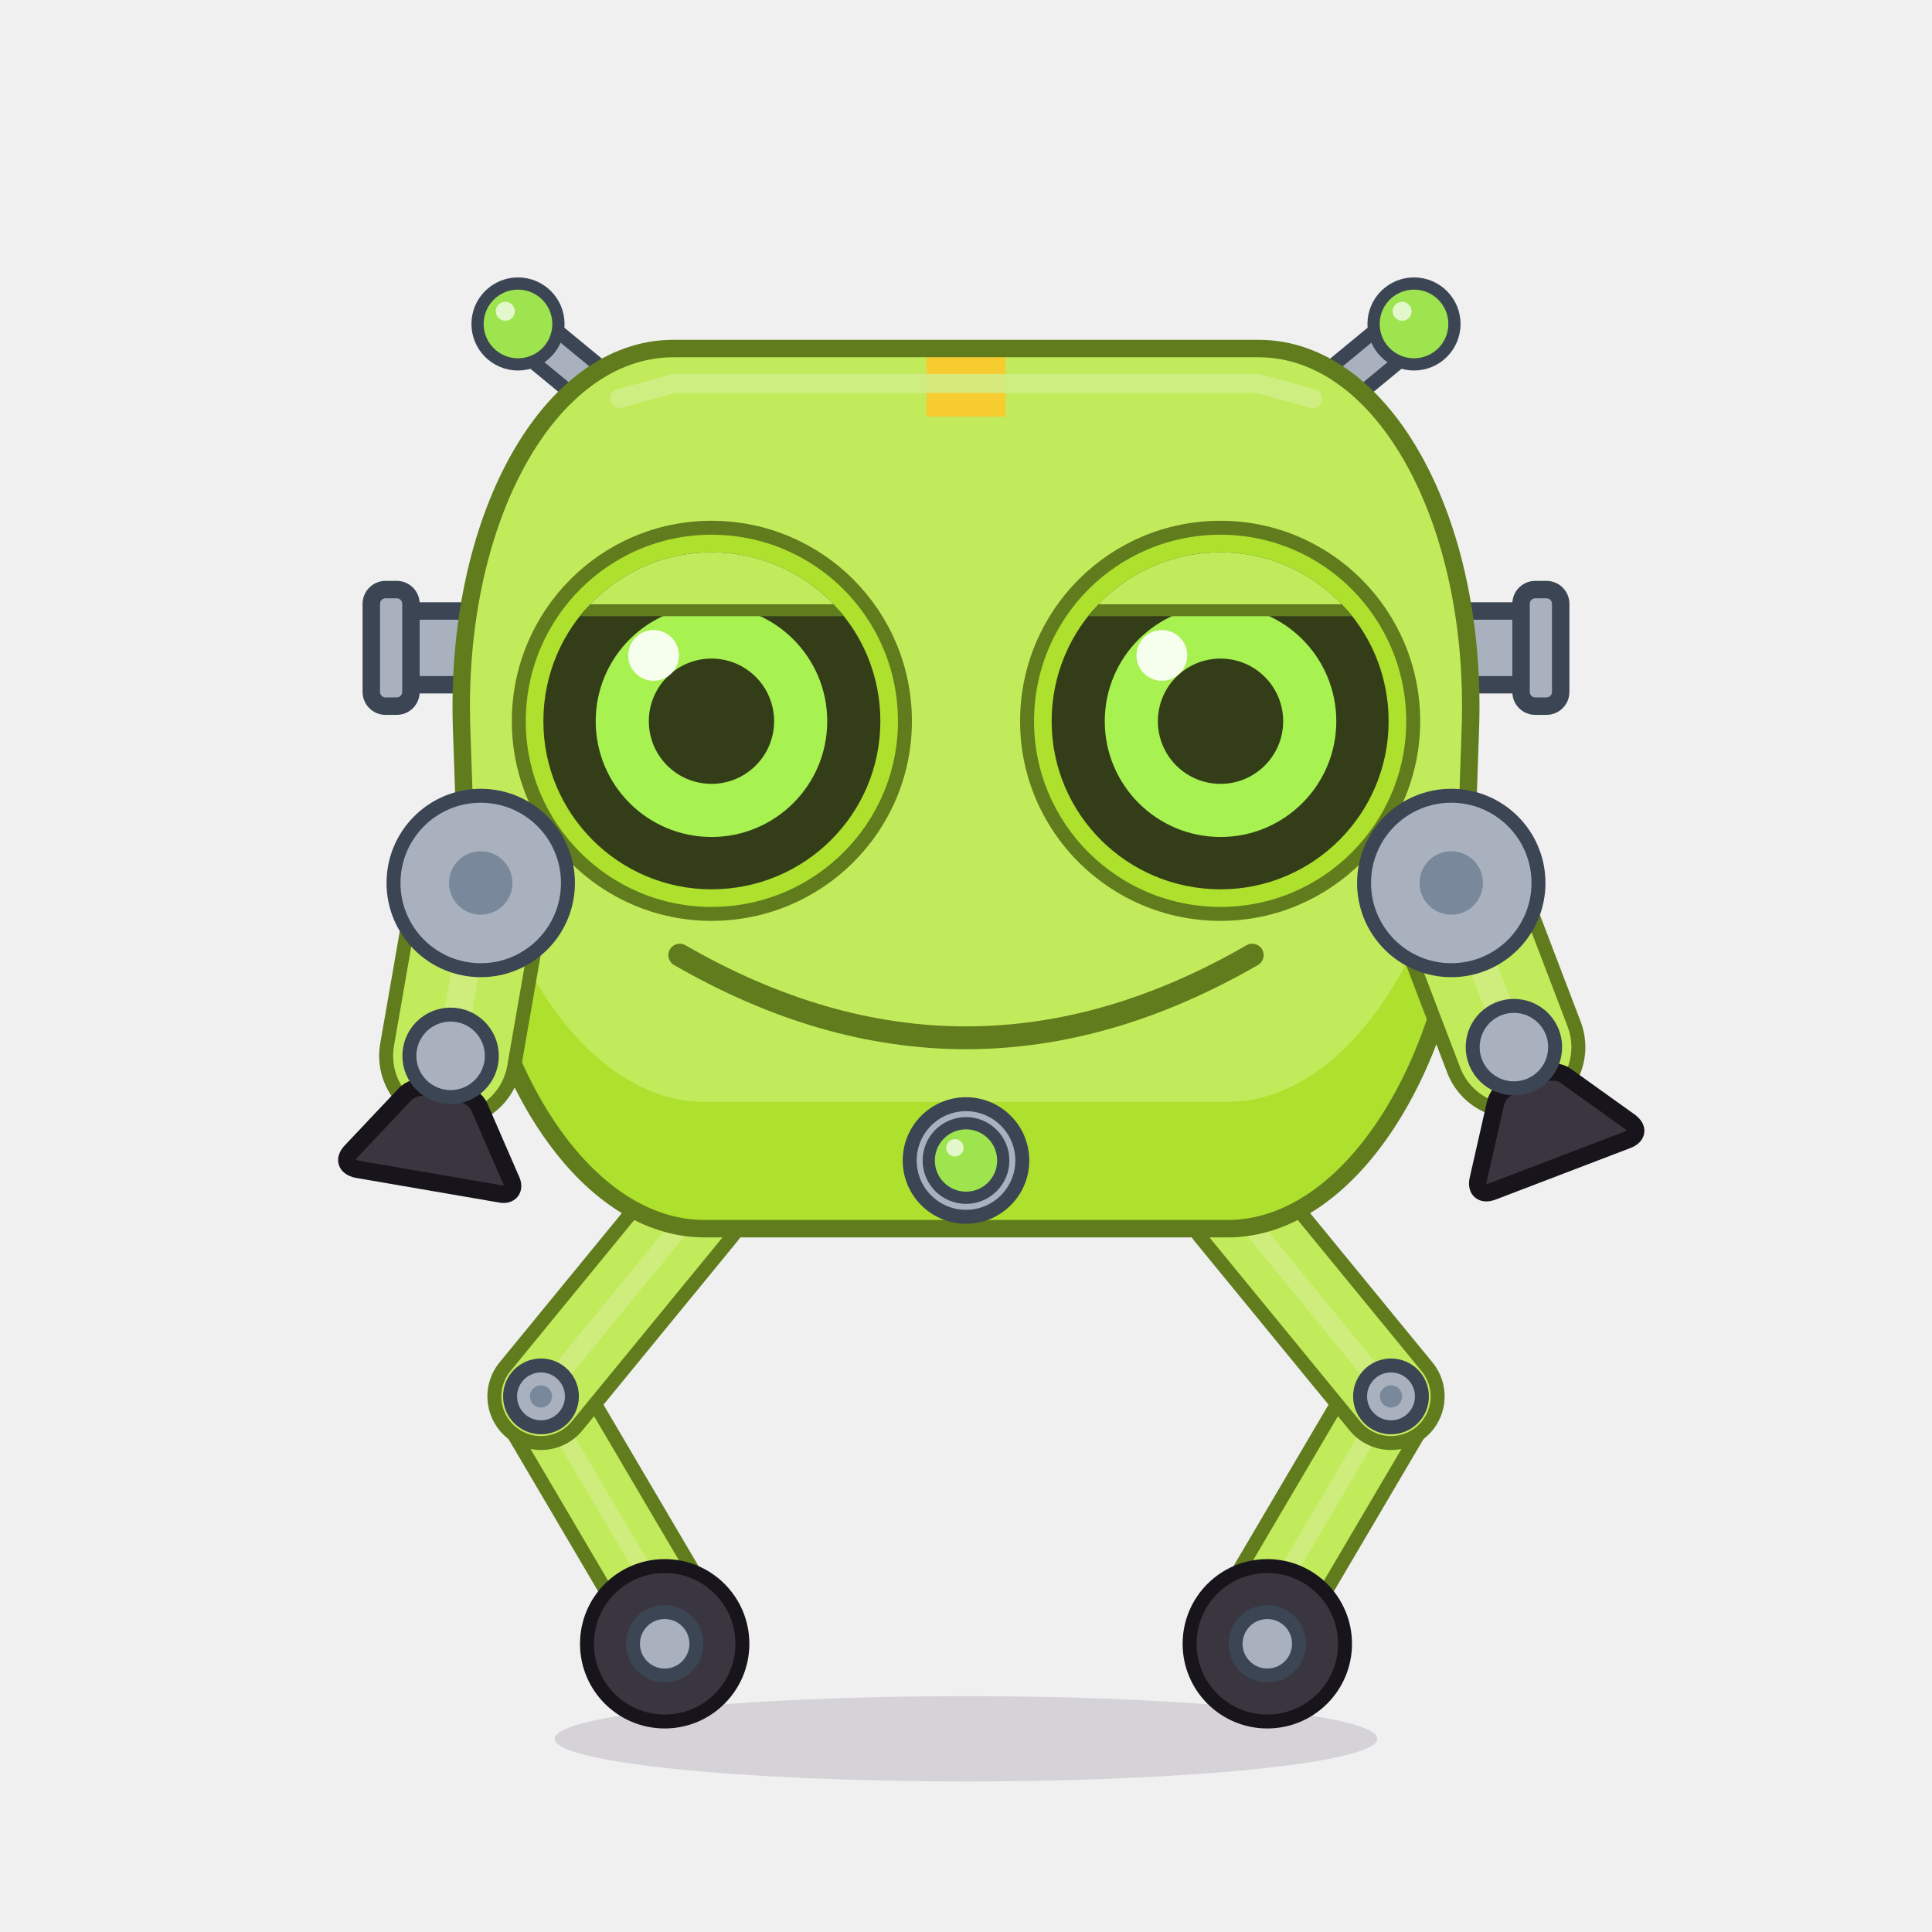
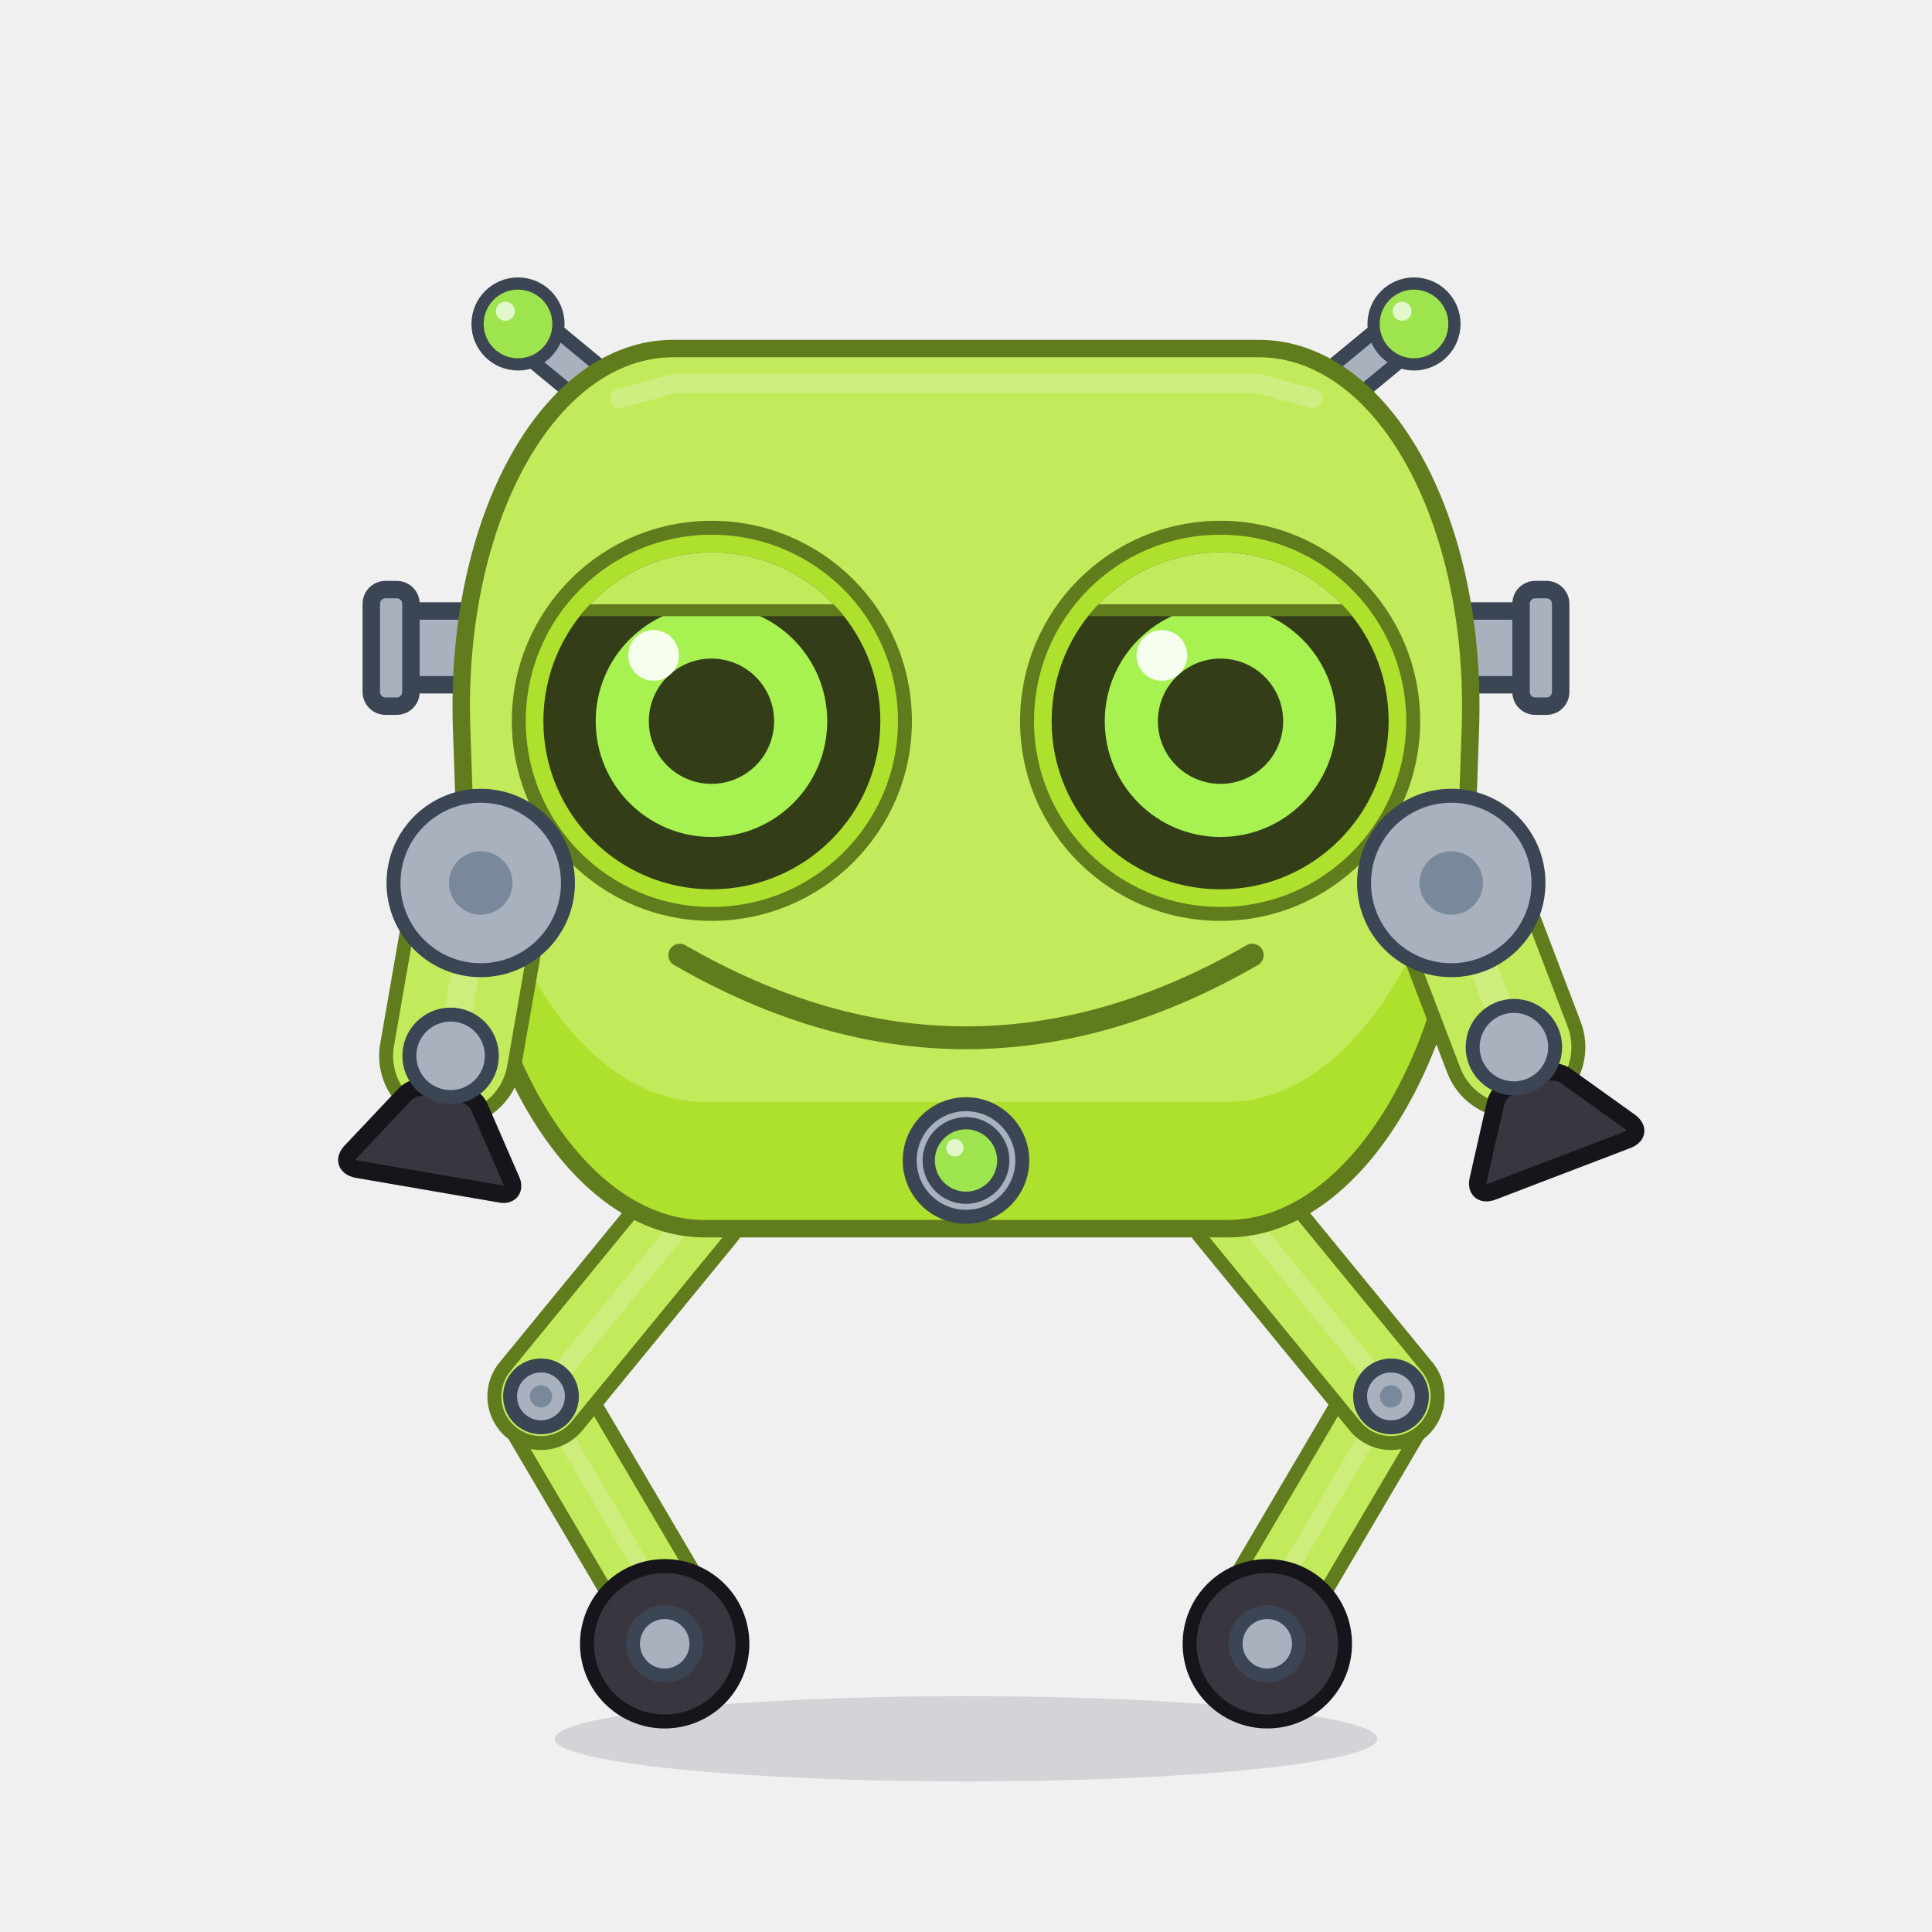
<svg xmlns="http://www.w3.org/2000/svg" viewBox="0 0 240 240">
  <defs>
    <clipPath id="clip-primitive-34" clipPathUnits="userSpaceOnUse">
      <path d="M-63.1 -48.2 L-63.6 -62.8 C-64.6 -89.4,-52.6 -111,-36.9 -111 L36.9 -111 C52.6 -111,64.6 -89.4,63.6 -62.8 L63.1 -48.2 C62.2 -21.6,48.7 0,33 0 L-33 0 C-48.7 0,-62.2 -21.6,-63.1 -48.2 Z" fill-rule="nonzero" />
    </clipPath>
-     <clipPath id="clip-primitive-35" clipPathUnits="userSpaceOnUse">
-       <path d="M-63.1 -48.2 L-63.6 -62.8 C-64.6 -89.4,-52.6 -111,-36.9 -111 L36.9 -111 C52.6 -111,64.6 -89.4,63.6 -62.8 L63.1 -48.2 C62.2 -21.6,48.7 0,33 0 L-33 0 C-48.7 0,-62.2 -21.6,-63.1 -48.2 Z" fill-rule="nonzero" />
+     <clipPath id="clip-primitive-46" clipPathUnits="userSpaceOnUse">
+       <path d="M-53.3 -64 L-53.3 -64 C-53.3 -75.8,-43.8 -85.3,-32.1 -85.3 L-32.1 -85.3 C-20.3 -85.3,-10.8 -75.8,-10.8 -64 L-10.8 -64 C-10.8 -52.3,-20.3 -42.8,-32.1 -42.8 L-32.1 -42.8 C-43.8 -42.8,-53.3 -52.3,-53.3 -64 Z" fill-rule="nonzero" />
    </clipPath>
    <clipPath id="clip-primitive-47" clipPathUnits="userSpaceOnUse">
      <path d="M-53.3 -64 L-53.3 -64 C-53.3 -75.8,-43.8 -85.3,-32.1 -85.3 L-32.1 -85.3 C-20.3 -85.3,-10.8 -75.8,-10.8 -64 L-10.8 -64 C-10.8 -52.3,-20.3 -42.8,-32.1 -42.8 L-32.1 -42.8 C-43.8 -42.8,-53.3 -52.3,-53.3 -64 Z" fill-rule="nonzero" />
    </clipPath>
-     <clipPath id="clip-primitive-48" clipPathUnits="userSpaceOnUse">
-       <path d="M-53.3 -64 L-53.3 -64 C-53.3 -75.8,-43.8 -85.3,-32.1 -85.3 L-32.1 -85.3 C-20.3 -85.3,-10.8 -75.8,-10.8 -64 L-10.8 -64 C-10.8 -52.3,-20.3 -42.8,-32.1 -42.8 L-32.1 -42.8 C-43.8 -42.8,-53.3 -52.3,-53.3 -64 Z" fill-rule="nonzero" />
+     <clipPath id="clip-primitive-53" clipPathUnits="userSpaceOnUse">
+       <path d="M10.8 -64 L10.8 -64 C10.8 -75.8,20.3 -85.3,32.1 -85.3 L32.1 -85.3 C43.8 -85.3,53.3 -75.8,53.3 -64 L53.3 -64 C53.3 -52.3,43.8 -42.8,32.1 -42.8 L32.1 -42.8 C20.3 -42.8,10.8 -52.3,10.8 -64 Z" fill-rule="nonzero" />
    </clipPath>
    <clipPath id="clip-primitive-54" clipPathUnits="userSpaceOnUse">
-       <path d="M10.8 -64 L10.8 -64 C10.8 -75.8,20.3 -85.3,32.1 -85.3 L32.1 -85.3 C43.8 -85.3,53.3 -75.8,53.3 -64 L53.3 -64 C53.3 -52.3,43.8 -42.8,32.1 -42.8 L32.1 -42.8 C20.3 -42.8,10.8 -52.3,10.8 -64 Z" fill-rule="nonzero" />
-     </clipPath>
-     <clipPath id="clip-primitive-55" clipPathUnits="userSpaceOnUse">
      <path d="M10.8 -64 L10.8 -64 C10.8 -75.8,20.3 -85.3,32.1 -85.3 L32.1 -85.3 C43.8 -85.3,53.3 -75.8,53.3 -64 L53.3 -64 C53.3 -52.3,43.8 -42.8,32.1 -42.8 L32.1 -42.8 C20.3 -42.8,10.8 -52.3,10.8 -64 Z" fill-rule="nonzero" />
    </clipPath>
  </defs>
  <ellipse cx="120" cy="216" rx="51.1" ry="5.3" fill="#3a2f47" opacity="0.15" class="rb-shadow" />
  <path d="M-53.6 -41 L-38 -14.5" fill-rule="nonzero" fill="none" stroke="#617c1d" stroke-width="12.52" stroke-linecap="round" stroke-linejoin="round" class="rb-leg rb-leg-l" transform="translate(120 213.85) scale(0.985 0.985)" />
  <path d="M-53.6 -41 L-38 -14.5" fill-rule="nonzero" fill="none" stroke="#c2eb5c" stroke-width="9" stroke-linecap="round" stroke-linejoin="round" class="rb-leg rb-leg-l" transform="translate(120 213.85) scale(0.985 0.985)" />
  <path d="M-53.6 -41 L-38 -14.5" fill-rule="nonzero" fill="none" stroke="#d1ee87" stroke-width="2.16" stroke-linecap="round" stroke-linejoin="round" opacity="0.75" class="rb-leg rb-leg-l" transform="translate(120 213.85) scale(0.985 0.985)" />
  <path d="M-34.1 -64.8 L-53.6 -41" fill-rule="nonzero" fill="none" stroke="#617c1d" stroke-width="13.52" stroke-linecap="round" stroke-linejoin="round" class="rb-leg rb-leg-l" transform="translate(120 213.85) scale(0.985 0.985)" />
  <path d="M-34.1 -64.8 L-53.6 -41" fill-rule="nonzero" fill="none" stroke="#c2eb5c" stroke-width="10" stroke-linecap="round" stroke-linejoin="round" class="rb-leg rb-leg-l" transform="translate(120 213.85) scale(0.985 0.985)" />
  <path d="M-34.1 -64.8 L-53.6 -41" fill-rule="nonzero" fill="none" stroke="#d1ee87" stroke-width="2.4" stroke-linecap="round" stroke-linejoin="round" opacity="0.75" class="rb-leg rb-leg-l" transform="translate(120 213.85) scale(0.985 0.985)" />
  <circle cx="-53.6" cy="-41" r="3.9" fill="#a8b1bd" stroke="#3b4554" stroke-width="1.76" stroke-linecap="butt" stroke-linejoin="miter" class="rb-leg rb-leg-l" transform="translate(120 213.85) scale(0.985 0.985)" />
  <circle cx="-53.6" cy="-41" r="1.4" fill="#79889a" class="rb-leg rb-leg-l" transform="translate(120 213.85) scale(0.985 0.985)" />
  <circle cx="-38" cy="-9.8" r="9.8" fill="#3a3640" stroke="#17151b" stroke-width="1.76" stroke-linecap="butt" stroke-linejoin="miter" class="rb-leg rb-leg-l" transform="translate(120 213.85) scale(0.985 0.985)" />
  <circle cx="-38" cy="-9.8" r="4" fill="#a8b1bd" stroke="#3b4554" stroke-width="1.76" stroke-linecap="butt" stroke-linejoin="miter" class="rb-leg rb-leg-l" transform="translate(120 213.85) scale(0.985 0.985)" />
  <path d="M53.6 -41 L38 -14.5" fill-rule="nonzero" fill="none" stroke="#617c1d" stroke-width="12.52" stroke-linecap="round" stroke-linejoin="round" class="rb-leg rb-leg-r" transform="translate(120 213.85) scale(0.985 0.985)" />
  <path d="M53.6 -41 L38 -14.5" fill-rule="nonzero" fill="none" stroke="#c2eb5c" stroke-width="9" stroke-linecap="round" stroke-linejoin="round" class="rb-leg rb-leg-r" transform="translate(120 213.85) scale(0.985 0.985)" />
  <path d="M53.6 -41 L38 -14.5" fill-rule="nonzero" fill="none" stroke="#d1ee87" stroke-width="2.16" stroke-linecap="round" stroke-linejoin="round" opacity="0.75" class="rb-leg rb-leg-r" transform="translate(120 213.85) scale(0.985 0.985)" />
  <path d="M34.1 -64.8 L53.6 -41" fill-rule="nonzero" fill="none" stroke="#617c1d" stroke-width="13.52" stroke-linecap="round" stroke-linejoin="round" class="rb-leg rb-leg-r" transform="translate(120 213.85) scale(0.985 0.985)" />
  <path d="M34.1 -64.8 L53.6 -41" fill-rule="nonzero" fill="none" stroke="#c2eb5c" stroke-width="10" stroke-linecap="round" stroke-linejoin="round" class="rb-leg rb-leg-r" transform="translate(120 213.85) scale(0.985 0.985)" />
  <path d="M34.1 -64.8 L53.6 -41" fill-rule="nonzero" fill="none" stroke="#d1ee87" stroke-width="2.4" stroke-linecap="round" stroke-linejoin="round" opacity="0.75" class="rb-leg rb-leg-r" transform="translate(120 213.85) scale(0.985 0.985)" />
  <circle cx="53.6" cy="-41" r="3.9" fill="#a8b1bd" stroke="#3b4554" stroke-width="1.76" stroke-linecap="butt" stroke-linejoin="miter" class="rb-leg rb-leg-r" transform="translate(120 213.85) scale(0.985 0.985)" />
  <circle cx="53.6" cy="-41" r="1.4" fill="#79889a" class="rb-leg rb-leg-r" transform="translate(120 213.85) scale(0.985 0.985)" />
  <circle cx="38" cy="-9.8" r="9.8" fill="#3a3640" stroke="#17151b" stroke-width="1.76" stroke-linecap="butt" stroke-linejoin="miter" class="rb-leg rb-leg-r" transform="translate(120 213.85) scale(0.985 0.985)" />
  <circle cx="38" cy="-9.8" r="4" fill="#a8b1bd" stroke="#3b4554" stroke-width="1.76" stroke-linecap="butt" stroke-linejoin="miter" class="rb-leg rb-leg-r" transform="translate(120 213.85) scale(0.985 0.985)" />
  <path d="M-46.2 -105.6 L-56.5 -114.1" fill-rule="nonzero" fill="none" stroke="#3b4554" stroke-width="6.72" stroke-linecap="round" stroke-linejoin="round" class="rb-antenna rb-antenna-l" transform="translate(120 213.85) scale(0.985 0.985) translate(0 -62.15)" />
  <path d="M-46.2 -105.6 L-56.5 -114.1" fill-rule="nonzero" fill="none" stroke="#a8b1bd" stroke-width="3.2" stroke-linecap="round" stroke-linejoin="round" class="rb-antenna rb-antenna-l" transform="translate(120 213.85) scale(0.985 0.985) translate(0 -62.15)" />
  <circle cx="-56.5" cy="-114.1" r="5.1" fill="#9ee44e" stroke="#3b4554" stroke-width="1.54" stroke-linecap="butt" stroke-linejoin="miter" class="rb-light" transform="translate(120 213.85) scale(0.985 0.985) translate(0 -62.15)" />
  <circle cx="-58.1" cy="-115.7" r="1.2" fill="#ffffff" opacity="0.7" class="rb-antenna rb-antenna-l" transform="translate(120 213.85) scale(0.985 0.985) translate(0 -62.15)" />
  <path d="M46.2 -105.6 L56.5 -114.1" fill-rule="nonzero" fill="none" stroke="#3b4554" stroke-width="6.72" stroke-linecap="round" stroke-linejoin="round" class="rb-antenna rb-antenna-r" transform="translate(120 213.85) scale(0.985 0.985) translate(0 -62.15)" />
  <path d="M46.2 -105.6 L56.5 -114.1" fill-rule="nonzero" fill="none" stroke="#a8b1bd" stroke-width="3.2" stroke-linecap="round" stroke-linejoin="round" class="rb-antenna rb-antenna-r" transform="translate(120 213.85) scale(0.985 0.985) translate(0 -62.15)" />
  <circle cx="56.5" cy="-114.1" r="5.1" fill="#9ee44e" stroke="#3b4554" stroke-width="1.54" stroke-linecap="butt" stroke-linejoin="miter" class="rb-light" transform="translate(120 213.85) scale(0.985 0.985) translate(0 -62.15)" />
  <circle cx="55" cy="-115.7" r="1.2" fill="#ffffff" opacity="0.7" class="rb-antenna rb-antenna-r" transform="translate(120 213.85) scale(0.985 0.985) translate(0 -62.15)" />
  <path d="M-71.1 -70.1 L-71.1 -76.4 C-71.1 -77.3,-70.4 -77.9,-69.6 -77.9 L-61.8 -77.9 C-61 -77.9,-60.3 -77.3,-60.3 -76.4 L-60.3 -70.1 C-60.3 -69.2,-61 -68.6,-61.8 -68.6 L-69.6 -68.6 C-70.4 -68.6,-71.1 -69.2,-71.1 -70.1 Z" fill-rule="nonzero" fill="#a8b1bd" stroke="#3b4554" stroke-width="2.2" stroke-linecap="butt" stroke-linejoin="round" class="rb-ear rb-ear-l" transform="translate(120 213.85) scale(0.985 0.985) translate(0 -62.15)" />
  <path d="M-75 -67.7 L-75 -78.8 C-75 -79.8,-74.2 -80.6,-73.2 -80.6 L-71.8 -80.6 C-70.8 -80.6,-70 -79.8,-70 -78.8 L-70 -67.7 C-70 -66.7,-70.8 -65.9,-71.8 -65.9 L-73.2 -65.9 C-74.2 -65.9,-75 -66.7,-75 -67.7 Z" fill-rule="nonzero" fill="#a8b1bd" stroke="#3b4554" stroke-width="2.2" stroke-linecap="butt" stroke-linejoin="round" class="rb-ear rb-ear-l" transform="translate(120 213.85) scale(0.985 0.985) translate(0 -62.15)" />
  <path d="M60.3 -70.1 L60.3 -76.4 C60.3 -77.3,61 -77.9,61.8 -77.9 L69.6 -77.9 C70.4 -77.9,71.1 -77.3,71.1 -76.4 L71.1 -70.1 C71.1 -69.2,70.4 -68.6,69.6 -68.6 L61.8 -68.6 C61 -68.6,60.3 -69.2,60.3 -70.1 Z" fill-rule="nonzero" fill="#a8b1bd" stroke="#3b4554" stroke-width="2.2" stroke-linecap="butt" stroke-linejoin="round" class="rb-ear rb-ear-r" transform="translate(120 213.85) scale(0.985 0.985) translate(0 -62.15)" />
  <path d="M70 -67.7 L70 -78.8 C70 -79.8,70.8 -80.6,71.8 -80.6 L73.2 -80.6 C74.2 -80.6,75 -79.8,75 -78.8 L75 -67.7 C75 -66.7,74.2 -65.9,73.2 -65.9 L71.8 -65.9 C70.8 -65.9,70 -66.7,70 -67.7 Z" fill-rule="nonzero" fill="#a8b1bd" stroke="#3b4554" stroke-width="2.2" stroke-linecap="butt" stroke-linejoin="round" class="rb-ear rb-ear-r" transform="translate(120 213.85) scale(0.985 0.985) translate(0 -62.15)" />
  <path d="M-63.1 -48.2 L-63.6 -62.8 C-64.6 -89.4,-52.6 -111,-36.9 -111 L36.9 -111 C52.6 -111,64.6 -89.4,63.6 -62.8 L63.1 -48.2 C62.2 -21.6,48.7 0,33 0 L-33 0 C-48.7 0,-62.2 -21.6,-63.1 -48.2 Z" fill-rule="nonzero" fill="#aee12d" class="rb-shade" transform="translate(120 213.85) scale(0.985 0.985) translate(0 -62.15)" />
  <g transform="translate(120 213.85) scale(0.985 0.985) translate(0 -62.15)">
    <g clip-path="url(#clip-primitive-34)">
      <path d="M-63.1 -64.2 L-63.6 -78.8 C-64.6 -105.4,-52.6 -127,-36.9 -127 L36.9 -127 C52.6 -127,64.6 -105.4,63.6 -78.8 L63.1 -64.2 C62.2 -37.6,48.7 -16,33 -16 L-33 -16 C-48.7 -16,-62.2 -37.6,-63.1 -64.2 Z" fill-rule="nonzero" fill="#c2eb5c" class="rb-fill" />
    </g>
  </g>
-   <g transform="translate(120 213.85) scale(0.985 0.985) translate(0 -62.15)">
-     <g clip-path="url(#clip-primitive-35)">
-       <rect x="-5" y="-113" width="10" height="10.6" fill="#f6cc31" class="rb-stripe" />
-     </g>
-   </g>
  <path d="M-43.7 -104.7 L-36.8 -106.6 L36.8 -106.6 L43.7 -104.7" fill-rule="nonzero" fill="none" stroke="#d1ee87" stroke-width="2.4" stroke-linecap="round" stroke-linejoin="round" opacity="0.85" class="rb-sheen" transform="translate(120 213.85) scale(0.985 0.985) translate(0 -62.15)" />
  <path d="M-63.1 -48.2 L-63.6 -62.8 C-64.6 -89.4,-52.6 -111,-36.9 -111 L36.9 -111 C52.6 -111,64.6 -89.4,63.6 -62.8 L63.1 -48.2 C62.2 -21.6,48.7 0,33 0 L-33 0 C-48.7 0,-62.2 -21.6,-63.1 -48.2 Z" fill-rule="nonzero" fill="none" stroke="#617c1d" stroke-width="2.2" stroke-linecap="butt" stroke-linejoin="round" class="rb-line" transform="translate(120 213.85) scale(0.985 0.985) translate(0 -62.15)" />
  <circle cx="0" cy="-8.6" r="7.1" fill="#a8b1bd" stroke="#3b4554" stroke-width="1.76" stroke-linecap="butt" stroke-linejoin="miter" class="rb-chest rb-chest-light" transform="translate(120 213.85) scale(0.985 0.985) translate(0 -62.15)" />
  <circle cx="0" cy="-8.6" r="4.7" fill="#9ee44e" stroke="#3b4554" stroke-width="1.54" stroke-linecap="butt" stroke-linejoin="miter" class="rb-light" transform="translate(120 213.85) scale(0.985 0.985) translate(0 -62.15)" />
  <circle cx="-1.4" cy="-10.2" r="1.1" fill="#ffffff" opacity="0.7" class="rb-chest rb-chest-light" transform="translate(120 213.85) scale(0.985 0.985) translate(0 -62.15)" />
  <path d="M-36.1 -34.5 C-12 -20.6,12 -20.6,36.1 -34.5" fill-rule="nonzero" fill="none" stroke="#617c1d" stroke-width="2.88" stroke-linecap="round" stroke-linejoin="round" class="rb-mouth-line" transform="translate(120 213.85) scale(0.985 0.985) translate(0 -62.15)" />
  <path d="M-56.4 -64 L-56.4 -64 C-56.4 -77.5,-45.5 -88.4,-32.1 -88.4 L-32.1 -88.4 C-18.6 -88.4,-7.7 -77.5,-7.7 -64 L-7.7 -64 C-7.7 -50.6,-18.6 -39.7,-32.1 -39.7 L-32.1 -39.7 C-45.5 -39.7,-56.4 -50.6,-56.4 -64 Z" fill-rule="nonzero" fill="#aee12d" stroke="#617c1d" stroke-width="1.76" stroke-linecap="butt" stroke-linejoin="round" class="rb-eye-rim" transform="translate(120 213.85) scale(0.985 0.985) translate(0 -62.15)" />
  <path d="M-53.3 -64 L-53.3 -64 C-53.3 -75.8,-43.8 -85.3,-32.1 -85.3 L-32.1 -85.3 C-20.3 -85.3,-10.8 -75.8,-10.8 -64 L-10.8 -64 C-10.8 -52.3,-20.3 -42.8,-32.1 -42.8 L-32.1 -42.8 C-43.8 -42.8,-53.3 -52.3,-53.3 -64 Z" fill-rule="nonzero" fill="#333e19" class="rb-eye-glass" transform="translate(120 213.85) scale(0.985 0.985) translate(0 -62.15)" />
  <circle cx="-32.1" cy="-64" r="14.6" fill="#a7f151" class="rb-iris" transform="translate(120 213.85) scale(0.985 0.985) translate(0 -62.15)" />
  <circle cx="-32.1" cy="-64" r="7.9" fill="#333e19" class="rb-pupil" transform="translate(120 213.85) scale(0.985 0.985) translate(0 -62.15)" />
  <circle cx="-39.4" cy="-72.3" r="3.2" fill="#ffffff" opacity="0.9" class="rb-glint" transform="translate(120 213.85) scale(0.985 0.985) translate(0 -62.15)" />
  <g transform="translate(120 213.85) scale(0.985 0.985) translate(0 -62.15)">
-     <g clip-path="url(#clip-primitive-47)">
+     <g clip-path="url(#clip-primitive-46)">
      <path d="M-66 -115 L1.9 -115 L1.9 -78 L-32.1 -78 L-66 -78 Z" fill-rule="nonzero" fill="#c2eb5c" class="rb-lid-upper" />
    </g>
  </g>
  <g transform="translate(120 213.85) scale(0.985 0.985) translate(0 -62.15)">
-     <g clip-path="url(#clip-primitive-48)">
+     <g clip-path="url(#clip-primitive-47)">
      <path d="M1.9 -78 L-32.1 -78 L-66 -78" fill-rule="nonzero" fill="none" stroke="#617c1d" stroke-width="1.5" stroke-linecap="round" stroke-linejoin="round" class="rb-lid-edge" />
    </g>
  </g>
  <path d="M7.7 -64 L7.7 -64 C7.7 -77.5,18.6 -88.4,32.1 -88.4 L32.1 -88.4 C45.5 -88.4,56.4 -77.5,56.4 -64 L56.4 -64 C56.4 -50.6,45.5 -39.7,32.1 -39.7 L32.1 -39.7 C18.6 -39.7,7.7 -50.6,7.7 -64 Z" fill-rule="nonzero" fill="#aee12d" stroke="#617c1d" stroke-width="1.76" stroke-linecap="butt" stroke-linejoin="round" class="rb-eye-rim" transform="translate(120 213.85) scale(0.985 0.985) translate(0 -62.15)" />
  <path d="M10.8 -64 L10.8 -64 C10.8 -75.8,20.3 -85.3,32.1 -85.3 L32.1 -85.3 C43.8 -85.3,53.3 -75.8,53.3 -64 L53.3 -64 C53.3 -52.3,43.8 -42.8,32.1 -42.8 L32.1 -42.8 C20.3 -42.8,10.8 -52.3,10.8 -64 Z" fill-rule="nonzero" fill="#333e19" class="rb-eye-glass" transform="translate(120 213.85) scale(0.985 0.985) translate(0 -62.15)" />
  <circle cx="32.1" cy="-64" r="14.6" fill="#a7f151" class="rb-iris" transform="translate(120 213.85) scale(0.985 0.985) translate(0 -62.15)" />
  <circle cx="32.1" cy="-64" r="7.9" fill="#333e19" class="rb-pupil" transform="translate(120 213.85) scale(0.985 0.985) translate(0 -62.15)" />
  <circle cx="24.7" cy="-72.3" r="3.2" fill="#ffffff" opacity="0.9" class="rb-glint" transform="translate(120 213.85) scale(0.985 0.985) translate(0 -62.15)" />
  <g transform="translate(120 213.85) scale(0.985 0.985) translate(0 -62.15)">
-     <g clip-path="url(#clip-primitive-54)">
+     <g clip-path="url(#clip-primitive-53)">
      <path d="M-1.9 -115 L66 -115 L66 -78 L32.1 -78 L-1.9 -78 Z" fill-rule="nonzero" fill="#c2eb5c" class="rb-lid-upper" />
    </g>
  </g>
  <g transform="translate(120 213.85) scale(0.985 0.985) translate(0 -62.15)">
-     <g clip-path="url(#clip-primitive-55)">
+     <g clip-path="url(#clip-primitive-54)">
      <path d="M66 -78 L32.1 -78 L-1.9 -78" fill-rule="nonzero" fill="none" stroke="#617c1d" stroke-width="1.5" stroke-linecap="round" stroke-linejoin="round" class="rb-lid-edge" />
    </g>
  </g>
  <path d="M-61.2 -43.6 L-65 -21.8" fill-rule="nonzero" fill="none" stroke="#617c1d" stroke-width="18.02" stroke-linecap="round" stroke-linejoin="round" class="rb-arm rb-arm-l" transform="translate(120 213.85) scale(0.985 0.985) translate(0 -62.15)" />
  <path d="M-61.2 -43.6 L-65 -21.8" fill-rule="nonzero" fill="none" stroke="#c2eb5c" stroke-width="14.5" stroke-linecap="round" stroke-linejoin="round" class="rb-arm rb-arm-l" transform="translate(120 213.85) scale(0.985 0.985) translate(0 -62.15)" />
  <path d="M-61.2 -43.6 L-65 -21.8" fill-rule="nonzero" fill="none" stroke="#d1ee87" stroke-width="3.48" stroke-linecap="round" stroke-linejoin="round" opacity="0.75" class="rb-arm rb-arm-l" transform="translate(120 213.85) scale(0.985 0.985) translate(0 -62.15)" />
  <path d="M-65 -21.8 L-66 -16.3" fill-rule="nonzero" fill="none" stroke="#3b4554" stroke-width="7.54" stroke-linecap="round" stroke-linejoin="round" class="rb-arm rb-arm-l" transform="translate(120 213.85) scale(0.985 0.985) translate(0 -62.15)" />
  <path d="M-65 -21.8 L-66 -16.3" fill-rule="nonzero" fill="none" stroke="#a8b1bd" stroke-width="4.02" stroke-linecap="round" stroke-linejoin="round" class="rb-arm rb-arm-l" transform="translate(120 213.85) scale(0.985 0.985) translate(0 -62.15)" />
  <path d="M-61.4 -15.4 L-57.4 -6.2 C-56.8 -5,-57.5 -4.1,-58.8 -4.4 L-76.8 -7.5 C-78.2 -7.8,-78.5 -8.8,-77.5 -9.8 L-70.7 -17 C-70.1 -17.6,-69 -18,-68.1 -17.8 L-63.5 -17 C-62.7 -16.9,-61.7 -16.1,-61.4 -15.4 Z" fill-rule="nonzero" fill="#3a3640" stroke="#17151b" stroke-width="2.2" stroke-linecap="butt" stroke-linejoin="round" class="rb-arm rb-arm-l" transform="translate(120 213.85) scale(0.985 0.985) translate(0 -62.15)" />
  <circle cx="-65" cy="-21.8" r="5.2" fill="#a8b1bd" stroke="#3b4554" stroke-width="1.76" stroke-linecap="butt" stroke-linejoin="miter" class="rb-arm rb-arm-l" transform="translate(120 213.85) scale(0.985 0.985) translate(0 -62.15)" />
  <circle cx="-61.2" cy="-43.6" r="11" fill="#a8b1bd" stroke="#3b4554" stroke-width="1.76" stroke-linecap="butt" stroke-linejoin="miter" class="rb-arm rb-arm-l" transform="translate(120 213.85) scale(0.985 0.985) translate(0 -62.15)" />
  <circle cx="-61.2" cy="-43.6" r="4" fill="#79889a" class="rb-arm rb-arm-l" transform="translate(120 213.85) scale(0.985 0.985) translate(0 -62.15)" />
  <path d="M61.2 -43.6 L69.1 -22.9" fill-rule="nonzero" fill="none" stroke="#617c1d" stroke-width="18.02" stroke-linecap="round" stroke-linejoin="round" class="rb-arm rb-arm-r" transform="translate(120 213.85) scale(0.985 0.985) translate(0 -62.15)" />
  <path d="M61.2 -43.6 L69.1 -22.9" fill-rule="nonzero" fill="none" stroke="#c2eb5c" stroke-width="14.5" stroke-linecap="round" stroke-linejoin="round" class="rb-arm rb-arm-r" transform="translate(120 213.85) scale(0.985 0.985) translate(0 -62.15)" />
  <path d="M61.2 -43.6 L69.1 -22.9" fill-rule="nonzero" fill="none" stroke="#d1ee87" stroke-width="3.48" stroke-linecap="round" stroke-linejoin="round" opacity="0.75" class="rb-arm rb-arm-r" transform="translate(120 213.85) scale(0.985 0.985) translate(0 -62.15)" />
  <path d="M69.1 -22.9 L71.1 -17.7" fill-rule="nonzero" fill="none" stroke="#3b4554" stroke-width="7.54" stroke-linecap="round" stroke-linejoin="round" class="rb-arm rb-arm-r" transform="translate(120 213.85) scale(0.985 0.985) translate(0 -62.15)" />
  <path d="M69.1 -22.9 L71.1 -17.7" fill-rule="nonzero" fill="none" stroke="#a8b1bd" stroke-width="4.02" stroke-linecap="round" stroke-linejoin="round" class="rb-arm rb-arm-r" transform="translate(120 213.85) scale(0.985 0.985) translate(0 -62.15)" />
  <path d="M75.6 -19.3 L83.7 -13.5 C84.8 -12.7,84.7 -11.7,83.4 -11.2 L66.4 -4.7 C65.1 -4.2,64.3 -4.9,64.6 -6.2 L66.8 -15.9 C67 -16.7,67.7 -17.6,68.5 -17.9 L72.9 -19.6 C73.7 -19.9,74.9 -19.8,75.6 -19.3 Z" fill-rule="nonzero" fill="#3a3640" stroke="#17151b" stroke-width="2.2" stroke-linecap="butt" stroke-linejoin="round" class="rb-arm rb-arm-r" transform="translate(120 213.85) scale(0.985 0.985) translate(0 -62.15)" />
  <circle cx="69.1" cy="-22.9" r="5.2" fill="#a8b1bd" stroke="#3b4554" stroke-width="1.76" stroke-linecap="butt" stroke-linejoin="miter" class="rb-arm rb-arm-r" transform="translate(120 213.85) scale(0.985 0.985) translate(0 -62.15)" />
  <circle cx="61.2" cy="-43.6" r="11" fill="#a8b1bd" stroke="#3b4554" stroke-width="1.76" stroke-linecap="butt" stroke-linejoin="miter" class="rb-arm rb-arm-r" transform="translate(120 213.85) scale(0.985 0.985) translate(0 -62.15)" />
  <circle cx="61.2" cy="-43.6" r="4" fill="#79889a" class="rb-arm rb-arm-r" transform="translate(120 213.85) scale(0.985 0.985) translate(0 -62.15)" />
</svg>
